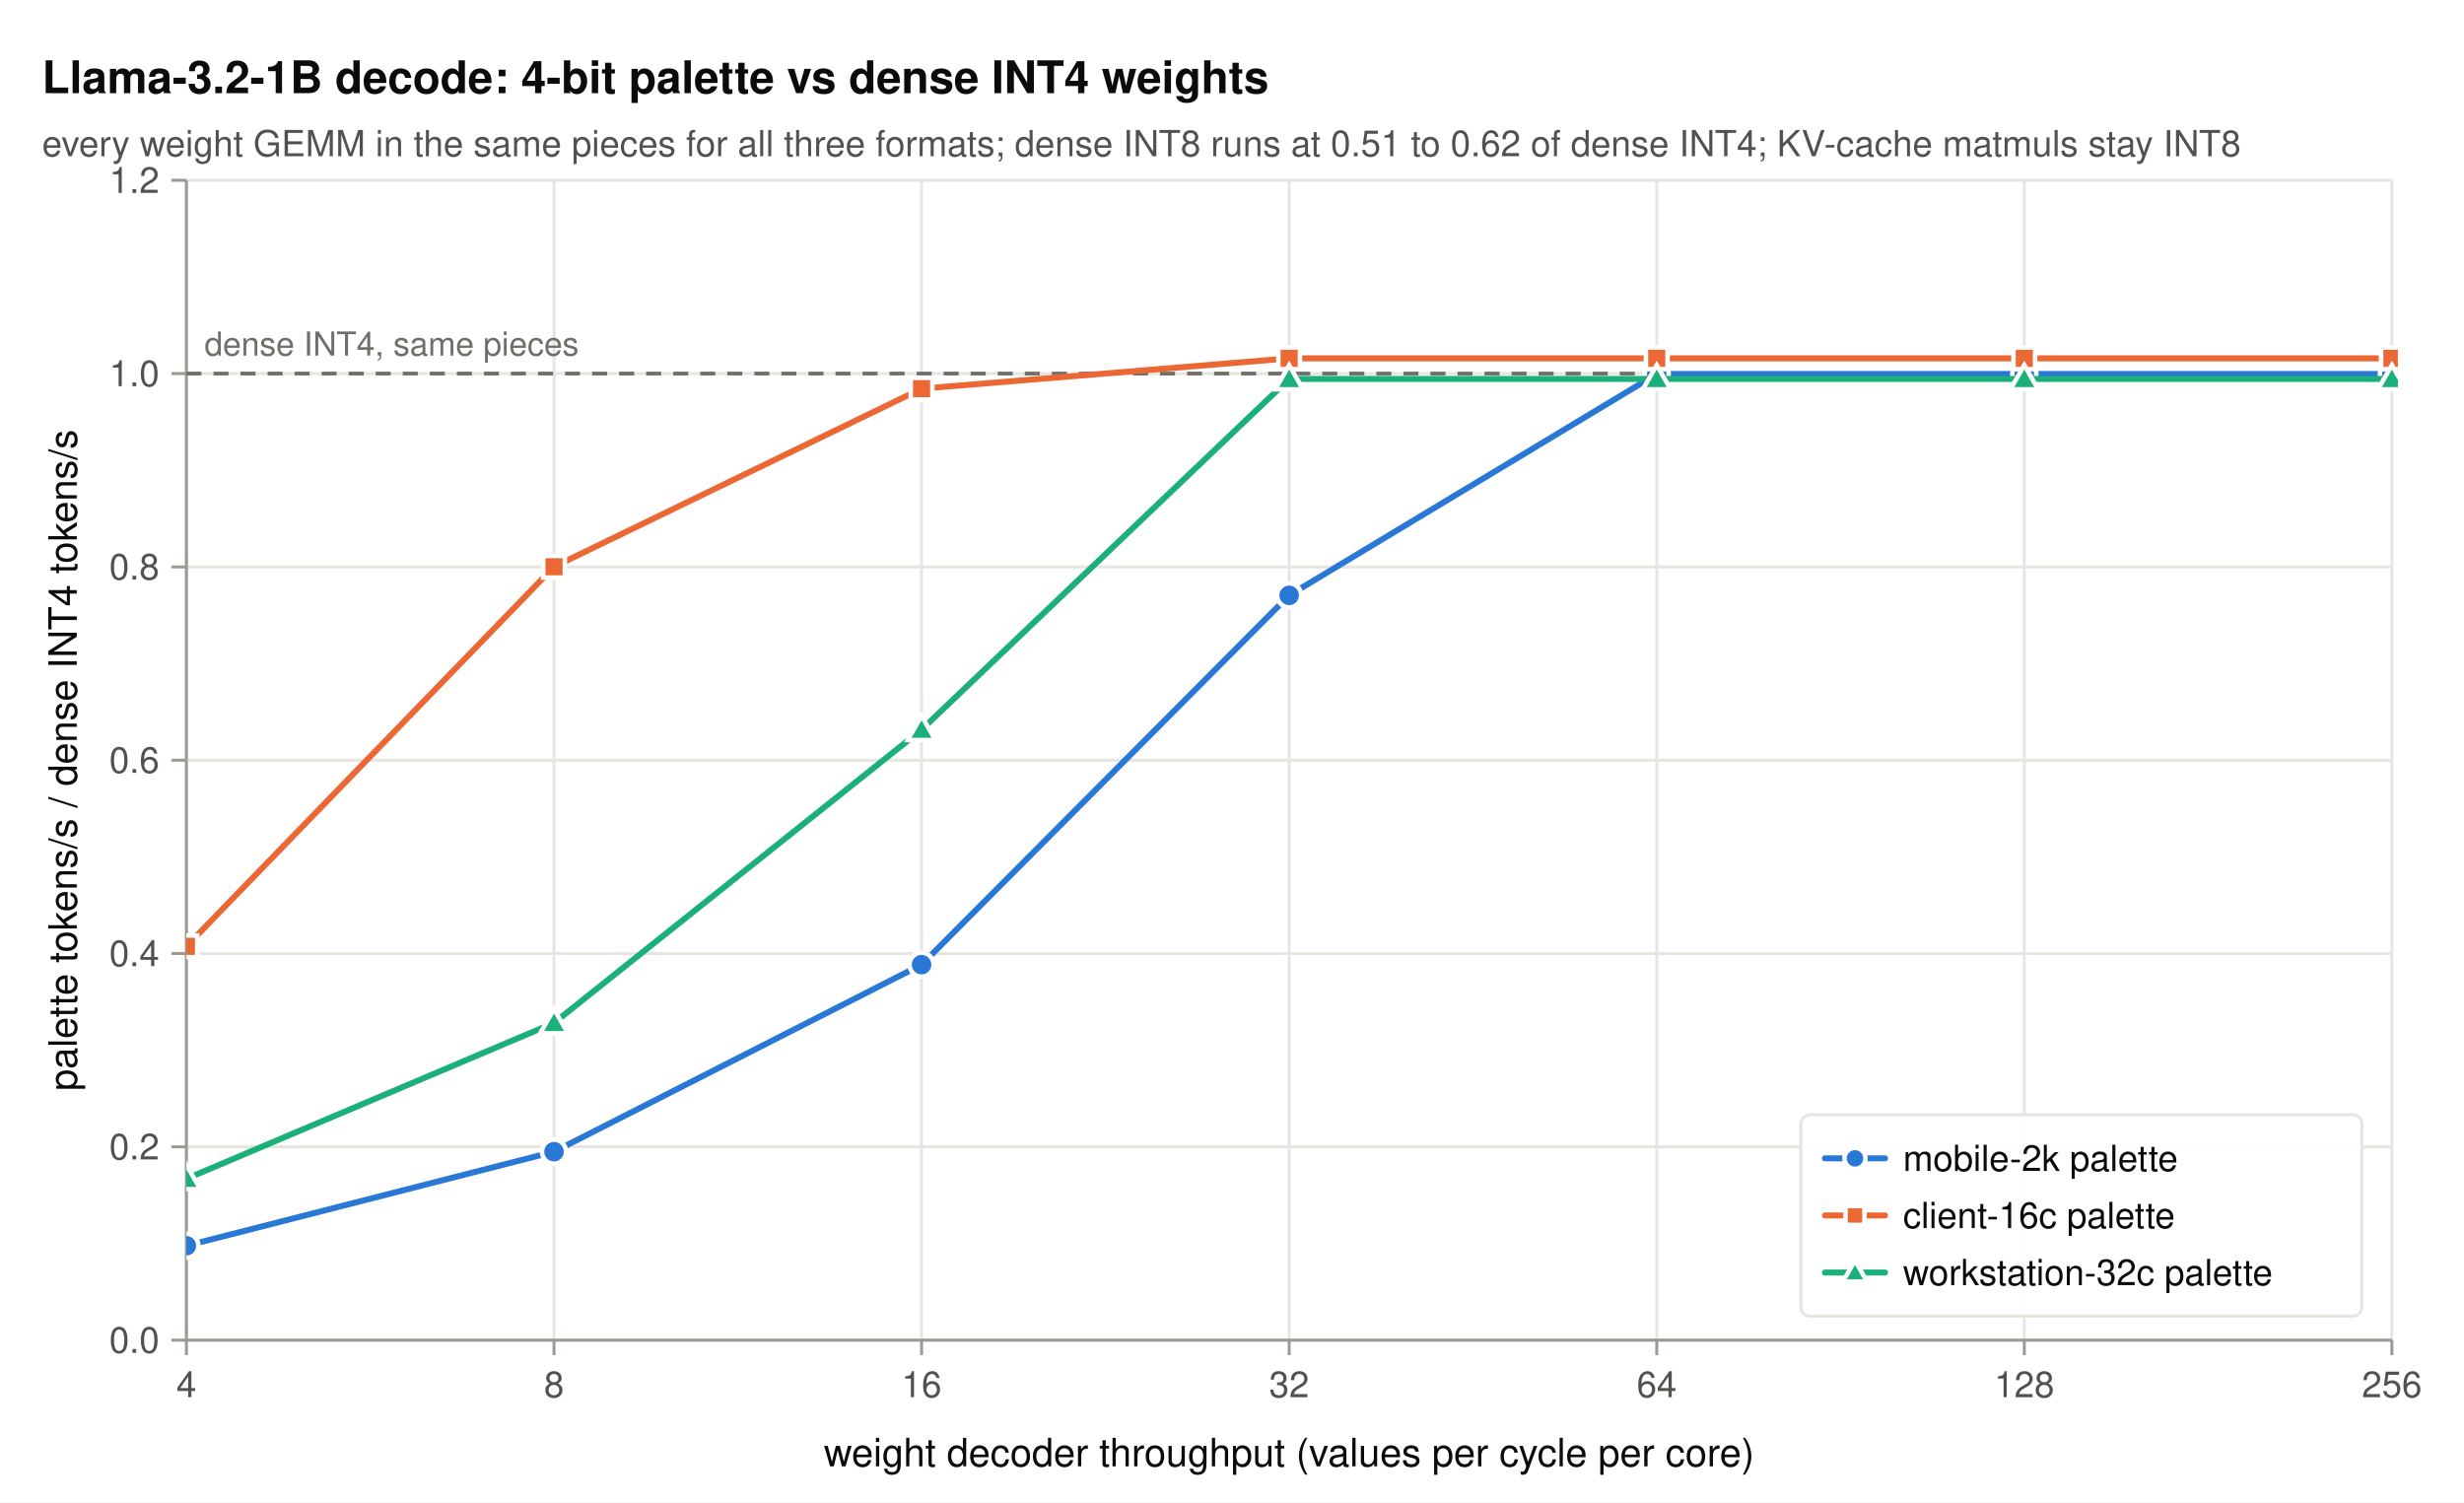
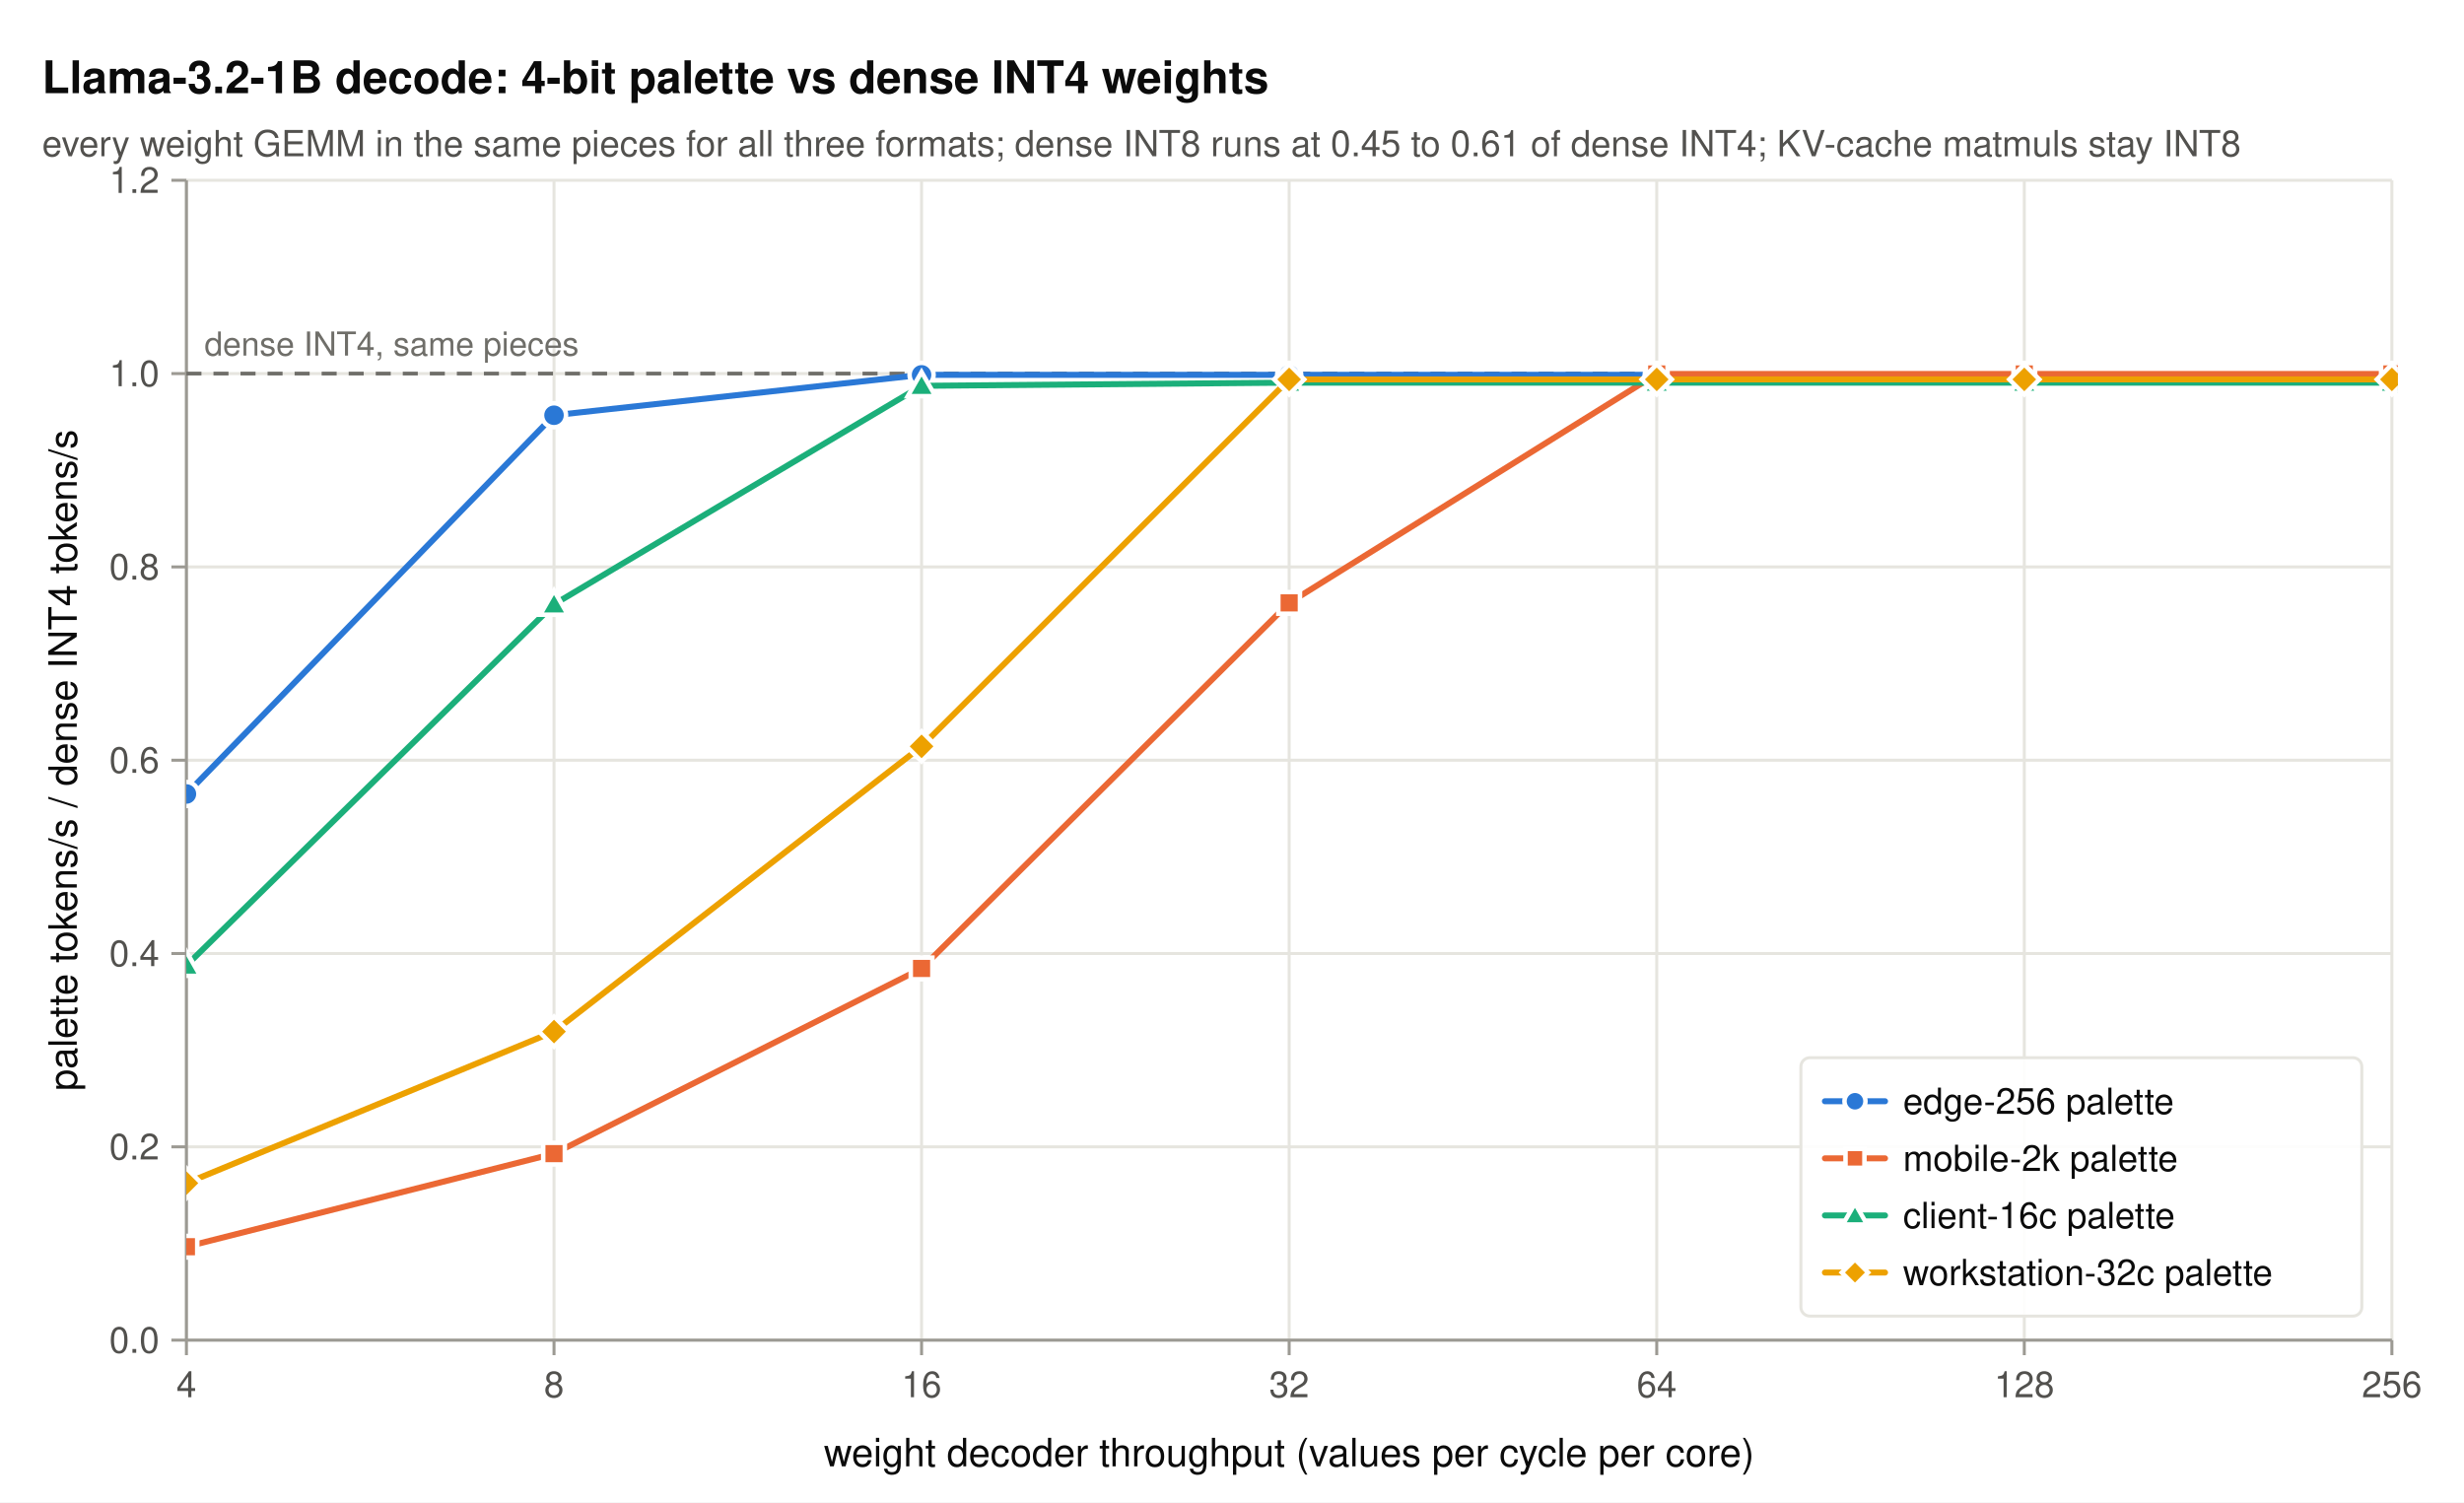
<svg xmlns="http://www.w3.org/2000/svg" width="820" height="500" viewBox="0 0 820 500" font-family="system-ui, -apple-system, 'Segoe UI', Helvetica, Arial, sans-serif">
  <rect width="820" height="500" fill="#ffffff" />
  <defs>
    <clipPath id="s7-plot">
      <rect x="62.04" y="58" width="735.96" height="388" />
    </clipPath>
  </defs>
  <text x="14" y="31" font-size="15" fill="#0b0b0b" font-weight="600">Llama-3.2-1B decode: 4-bit palette vs dense INT4 weights</text>
-   <text x="14" y="52" font-size="12" fill="#52514e">every weight GEMM in the same pieces for all three formats; dense INT8 runs at 0.51 to 0.62 of dense INT4; KV-cache matmuls stay INT8</text>
+   <text x="14" y="52" font-size="12" fill="#52514e">every weight GEMM in the same pieces for all three formats; dense INT8 runs at 0.45 to 0.61 of dense INT4; KV-cache matmuls stay INT8</text>
  <g stroke="#e6e5df" stroke-width="1" fill="none">
    <line x1="62.04" y1="446" x2="796" y2="446" />
    <line x1="62.04" y1="381.67" x2="796" y2="381.67" />
    <line x1="62.04" y1="317.33" x2="796" y2="317.33" />
    <line x1="62.04" y1="253" x2="796" y2="253" />
    <line x1="62.04" y1="188.67" x2="796" y2="188.67" />
    <line x1="62.04" y1="124.33" x2="796" y2="124.33" />
    <line x1="62.04" y1="60" x2="796" y2="60" />
    <line x1="62.04" y1="60" x2="62.04" y2="446" />
    <line x1="184.37" y1="60" x2="184.37" y2="446" />
    <line x1="306.69" y1="60" x2="306.69" y2="446" />
    <line x1="429.02" y1="60" x2="429.02" y2="446" />
    <line x1="551.35" y1="60" x2="551.35" y2="446" />
    <line x1="673.67" y1="60" x2="673.67" y2="446" />
    <line x1="796" y1="60" x2="796" y2="446" />
  </g>
  <g stroke="#9c9a93" stroke-width="1" fill="none">
    <line x1="62.04" y1="446" x2="796" y2="446" />
    <line x1="62.04" y1="60" x2="62.04" y2="446" />
    <line x1="62.04" y1="446" x2="62.04" y2="451" />
    <line x1="184.37" y1="446" x2="184.37" y2="451" />
    <line x1="306.69" y1="446" x2="306.69" y2="451" />
    <line x1="429.02" y1="446" x2="429.02" y2="451" />
    <line x1="551.35" y1="446" x2="551.35" y2="451" />
    <line x1="673.67" y1="446" x2="673.67" y2="451" />
    <line x1="796" y1="446" x2="796" y2="451" />
    <line x1="57.04" y1="446" x2="62.04" y2="446" />
    <line x1="57.04" y1="381.67" x2="62.04" y2="381.67" />
    <line x1="57.04" y1="317.33" x2="62.04" y2="317.33" />
    <line x1="57.04" y1="253" x2="62.04" y2="253" />
    <line x1="57.04" y1="188.67" x2="62.04" y2="188.67" />
    <line x1="57.04" y1="124.33" x2="62.04" y2="124.33" />
    <line x1="57.04" y1="60" x2="62.04" y2="60" />
  </g>
  <g style="font-variant-numeric: tabular-nums">
    <text x="62.04" y="465" font-size="12" fill="#52514e" text-anchor="middle">4</text>
    <text x="184.37" y="465" font-size="12" fill="#52514e" text-anchor="middle">8</text>
    <text x="306.69" y="465" font-size="12" fill="#52514e" text-anchor="middle">16</text>
    <text x="429.02" y="465" font-size="12" fill="#52514e" text-anchor="middle">32</text>
    <text x="551.35" y="465" font-size="12" fill="#52514e" text-anchor="middle">64</text>
    <text x="673.67" y="465" font-size="12" fill="#52514e" text-anchor="middle">128</text>
    <text x="796" y="465" font-size="12" fill="#52514e" text-anchor="middle">256</text>
    <text x="53.04" y="450.2" font-size="12" fill="#52514e" text-anchor="end">0.0</text>
    <text x="53.04" y="385.87" font-size="12" fill="#52514e" text-anchor="end">0.2</text>
    <text x="53.04" y="321.53" font-size="12" fill="#52514e" text-anchor="end">0.4</text>
    <text x="53.04" y="257.2" font-size="12" fill="#52514e" text-anchor="end">0.6</text>
    <text x="53.04" y="192.87" font-size="12" fill="#52514e" text-anchor="end">0.8</text>
    <text x="53.04" y="128.53" font-size="12" fill="#52514e" text-anchor="end">1.0</text>
    <text x="53.04" y="64.2" font-size="12" fill="#52514e" text-anchor="end">1.2</text>
  </g>
  <text x="429.02" y="488" font-size="13" fill="#0b0b0b" text-anchor="middle">weight decoder throughput (values per cycle per core)</text>
  <text x="21.2" y="253" font-size="13" fill="#0b0b0b" text-anchor="middle" dominant-baseline="middle" transform="rotate(-90 21.2 253)">palette tokens/s / dense INT4 tokens/s</text>
  <g clip-path="url(#s7-plot)">
    <line x1="62.04" y1="124.33" x2="796" y2="124.33" stroke="#6f6e69" stroke-width="1.25" stroke-dasharray="5 4" />
-     <path d="M62.04,414.59 L184.37,383.29 L306.69,321.04 L429.02,198.13 L551.35,124.46 L673.67,124.46 L796,124.46" fill="none" stroke="#2a78d6" stroke-width="2" stroke-linejoin="round" stroke-linecap="round" />
-     <circle cx="62.04" cy="414.59" r="4" fill="#2a78d6" stroke="#ffffff" stroke-width="1.5" />
-     <circle cx="184.37" cy="383.29" r="4" fill="#2a78d6" stroke="#ffffff" stroke-width="1.5" />
-     <circle cx="306.69" cy="321.04" r="4" fill="#2a78d6" stroke="#ffffff" stroke-width="1.5" />
-     <circle cx="429.02" cy="198.13" r="4" fill="#2a78d6" stroke="#ffffff" stroke-width="1.5" />
-     <circle cx="551.35" cy="124.46" r="4" fill="#2a78d6" stroke="#ffffff" stroke-width="1.5" />
-     <circle cx="673.67" cy="124.46" r="4" fill="#2a78d6" stroke="#ffffff" stroke-width="1.5" />
-     <circle cx="796" cy="124.46" r="4" fill="#2a78d6" stroke="#ffffff" stroke-width="1.5" />
-     <path d="M62.04,314.93 L184.37,188.62 L306.69,129.34 L429.02,119.26 L551.35,119.26 L673.67,119.26 L796,119.26" fill="none" stroke="#eb6834" stroke-width="2" stroke-linejoin="round" stroke-linecap="round" />
-     <rect x="58.44" y="311.33" width="7.2" height="7.2" fill="#eb6834" stroke="#ffffff" stroke-width="1.5" />
-     <rect x="180.77" y="185.02" width="7.2" height="7.2" fill="#eb6834" stroke="#ffffff" stroke-width="1.5" />
-     <rect x="303.09" y="125.74" width="7.2" height="7.2" fill="#eb6834" stroke="#ffffff" stroke-width="1.5" />
-     <rect x="425.42" y="115.66" width="7.2" height="7.2" fill="#eb6834" stroke="#ffffff" stroke-width="1.5" />
-     <rect x="547.75" y="115.66" width="7.2" height="7.2" fill="#eb6834" stroke="#ffffff" stroke-width="1.5" />
-     <rect x="670.07" y="115.66" width="7.2" height="7.2" fill="#eb6834" stroke="#ffffff" stroke-width="1.5" />
-     <rect x="792.4" y="115.66" width="7.2" height="7.2" fill="#eb6834" stroke="#ffffff" stroke-width="1.5" />
-     <path d="M62.04,392.29 L184.37,340.42 L306.69,242.83 L429.02,126.11 L551.35,126.11 L673.67,126.11 L796,126.11" fill="none" stroke="#1baf7a" stroke-width="2" stroke-linejoin="round" stroke-linecap="round" />
-     <polygon points="62.04,387.69 66.64,395.74 57.44,395.74" fill="#1baf7a" stroke="#ffffff" stroke-width="1.5" />
-     <polygon points="184.37,335.82 188.97,343.87 179.77,343.87" fill="#1baf7a" stroke="#ffffff" stroke-width="1.5" />
-     <polygon points="306.69,238.23 311.29,246.28 302.09,246.28" fill="#1baf7a" stroke="#ffffff" stroke-width="1.5" />
-     <polygon points="429.02,121.51 433.62,129.56 424.42,129.56" fill="#1baf7a" stroke="#ffffff" stroke-width="1.5" />
-     <polygon points="551.35,121.51 555.95,129.56 546.75,129.56" fill="#1baf7a" stroke="#ffffff" stroke-width="1.5" />
-     <polygon points="673.67,121.51 678.27,129.56 669.07,129.56" fill="#1baf7a" stroke="#ffffff" stroke-width="1.5" />
-     <polygon points="796,121.51 800.6,129.56 791.4,129.56" fill="#1baf7a" stroke="#ffffff" stroke-width="1.5" />
+     <path d="M62.04,264.24 L184.37,138.19 L306.69,124.75 L429.02,124.75 L551.35,124.75 L673.67,124.75 L796,124.75" fill="none" stroke="#2a78d6" stroke-width="2" stroke-linejoin="round" stroke-linecap="round" />
+     <circle cx="62.04" cy="264.24" r="4" fill="#2a78d6" stroke="#ffffff" stroke-width="1.5" />
+     <circle cx="184.37" cy="138.19" r="4" fill="#2a78d6" stroke="#ffffff" stroke-width="1.5" />
+     <circle cx="306.69" cy="124.75" r="4" fill="#2a78d6" stroke="#ffffff" stroke-width="1.5" />
+     <circle cx="429.02" cy="124.75" r="4" fill="#2a78d6" stroke="#ffffff" stroke-width="1.5" />
+     <circle cx="551.35" cy="124.75" r="4" fill="#2a78d6" stroke="#ffffff" stroke-width="1.5" />
+     <circle cx="673.67" cy="124.75" r="4" fill="#2a78d6" stroke="#ffffff" stroke-width="1.5" />
+     <circle cx="796" cy="124.75" r="4" fill="#2a78d6" stroke="#ffffff" stroke-width="1.5" />
+     <path d="M62.04,414.91 L184.37,383.93 L306.69,322.3 L429.02,200.64 L551.35,124.46 L673.67,124.46 L796,124.46" fill="none" stroke="#eb6834" stroke-width="2" stroke-linejoin="round" stroke-linecap="round" />
+     <rect x="58.44" y="411.31" width="7.2" height="7.2" fill="#eb6834" stroke="#ffffff" stroke-width="1.5" />
+     <rect x="180.77" y="380.33" width="7.2" height="7.2" fill="#eb6834" stroke="#ffffff" stroke-width="1.5" />
+     <rect x="303.09" y="318.7" width="7.2" height="7.2" fill="#eb6834" stroke="#ffffff" stroke-width="1.5" />
+     <rect x="425.42" y="197.04" width="7.2" height="7.2" fill="#eb6834" stroke="#ffffff" stroke-width="1.5" />
+     <rect x="547.75" y="120.86" width="7.2" height="7.2" fill="#eb6834" stroke="#ffffff" stroke-width="1.5" />
+     <rect x="670.07" y="120.86" width="7.2" height="7.2" fill="#eb6834" stroke="#ffffff" stroke-width="1.5" />
+     <rect x="792.4" y="120.86" width="7.2" height="7.2" fill="#eb6834" stroke="#ffffff" stroke-width="1.5" />
+     <path d="M62.04,321.31 L184.37,201.12 L306.69,128.4 L429.02,127.35 L551.35,127.35 L673.67,127.35 L796,127.35" fill="none" stroke="#1baf7a" stroke-width="2" stroke-linejoin="round" stroke-linecap="round" />
+     <polygon points="62.04,316.71 66.64,324.76 57.44,324.76" fill="#1baf7a" stroke="#ffffff" stroke-width="1.5" />
+     <polygon points="184.37,196.52 188.97,204.57 179.77,204.57" fill="#1baf7a" stroke="#ffffff" stroke-width="1.5" />
+     <polygon points="306.69,123.8 311.29,131.85 302.09,131.85" fill="#1baf7a" stroke="#ffffff" stroke-width="1.5" />
+     <polygon points="429.02,122.75 433.62,130.8 424.42,130.8" fill="#1baf7a" stroke="#ffffff" stroke-width="1.5" />
+     <polygon points="551.35,122.75 555.95,130.8 546.75,130.8" fill="#1baf7a" stroke="#ffffff" stroke-width="1.5" />
+     <polygon points="673.67,122.75 678.27,130.8 669.07,130.8" fill="#1baf7a" stroke="#ffffff" stroke-width="1.5" />
+     <polygon points="796,122.75 800.6,130.8 791.4,130.8" fill="#1baf7a" stroke="#ffffff" stroke-width="1.5" />
+     <path d="M62.04,393.76 L184.37,343.31 L306.69,248.39 L429.02,126.27 L551.35,126.27 L673.67,126.27 L796,126.27" fill="none" stroke="#eda100" stroke-width="2" stroke-linejoin="round" stroke-linecap="round" />
+     <polygon points="62.04,388.76 67.04,393.76 62.04,398.76 57.04,393.76" fill="#eda100" stroke="#ffffff" stroke-width="1.5" />
+     <polygon points="184.37,338.31 189.37,343.31 184.37,348.31 179.37,343.31" fill="#eda100" stroke="#ffffff" stroke-width="1.5" />
+     <polygon points="306.69,243.39 311.69,248.39 306.69,253.39 301.69,248.39" fill="#eda100" stroke="#ffffff" stroke-width="1.5" />
+     <polygon points="429.02,121.27 434.02,126.27 429.02,131.27 424.02,126.27" fill="#eda100" stroke="#ffffff" stroke-width="1.5" />
+     <polygon points="551.35,121.27 556.35,126.27 551.35,131.27 546.35,126.27" fill="#eda100" stroke="#ffffff" stroke-width="1.5" />
+     <polygon points="673.67,121.27 678.67,126.27 673.67,131.27 668.67,126.27" fill="#eda100" stroke="#ffffff" stroke-width="1.5" />
+     <polygon points="796,121.27 801,126.27 796,131.27 791,126.27" fill="#eda100" stroke="#ffffff" stroke-width="1.5" />
  </g>
  <text x="68.04" y="118.33" font-size="11" fill="#6f6e69">dense INT4, same pieces</text>
-   <g transform="translate(599.32,371)">
-     <rect width="186.68" height="67" rx="3" fill="#ffffff" fill-opacity="0.92" stroke="#e6e5df" />
+   <g transform="translate(599.32,352)">
+     <rect width="186.68" height="86" rx="3" fill="#ffffff" fill-opacity="0.92" stroke="#e6e5df" />
    <line x1="8" y1="14.5" x2="28" y2="14.5" stroke="#2a78d6" stroke-width="2" stroke-linecap="round" />
    <circle cx="18" cy="14.5" r="3.5" fill="#2a78d6" stroke="#ffffff" stroke-width="1.5" />
-     <text x="34" y="18.7" font-size="12" fill="#0b0b0b">mobile-2k palette</text>
+     <text x="34" y="18.7" font-size="12" fill="#0b0b0b">edge-256 palette</text>
    <line x1="8" y1="33.5" x2="28" y2="33.5" stroke="#eb6834" stroke-width="2" stroke-linecap="round" />
    <rect x="14.85" y="30.35" width="6.3" height="6.3" fill="#eb6834" stroke="#ffffff" stroke-width="1.5" />
-     <text x="34" y="37.7" font-size="12" fill="#0b0b0b">client-16c palette</text>
+     <text x="34" y="37.7" font-size="12" fill="#0b0b0b">mobile-2k palette</text>
    <line x1="8" y1="52.5" x2="28" y2="52.5" stroke="#1baf7a" stroke-width="2" stroke-linecap="round" />
    <polygon points="18,48.48 22.02,55.52 13.98,55.52" fill="#1baf7a" stroke="#ffffff" stroke-width="1.5" />
-     <text x="34" y="56.7" font-size="12" fill="#0b0b0b">workstation-32c palette</text>
+     <text x="34" y="56.7" font-size="12" fill="#0b0b0b">client-16c palette</text>
+     <line x1="8" y1="71.5" x2="28" y2="71.5" stroke="#eda100" stroke-width="2" stroke-linecap="round" />
+     <polygon points="18,67.12 22.38,71.5 18,75.88 13.62,71.5" fill="#eda100" stroke="#ffffff" stroke-width="1.5" />
+     <text x="34" y="75.7" font-size="12" fill="#0b0b0b">workstation-32c palette</text>
  </g>
</svg>
